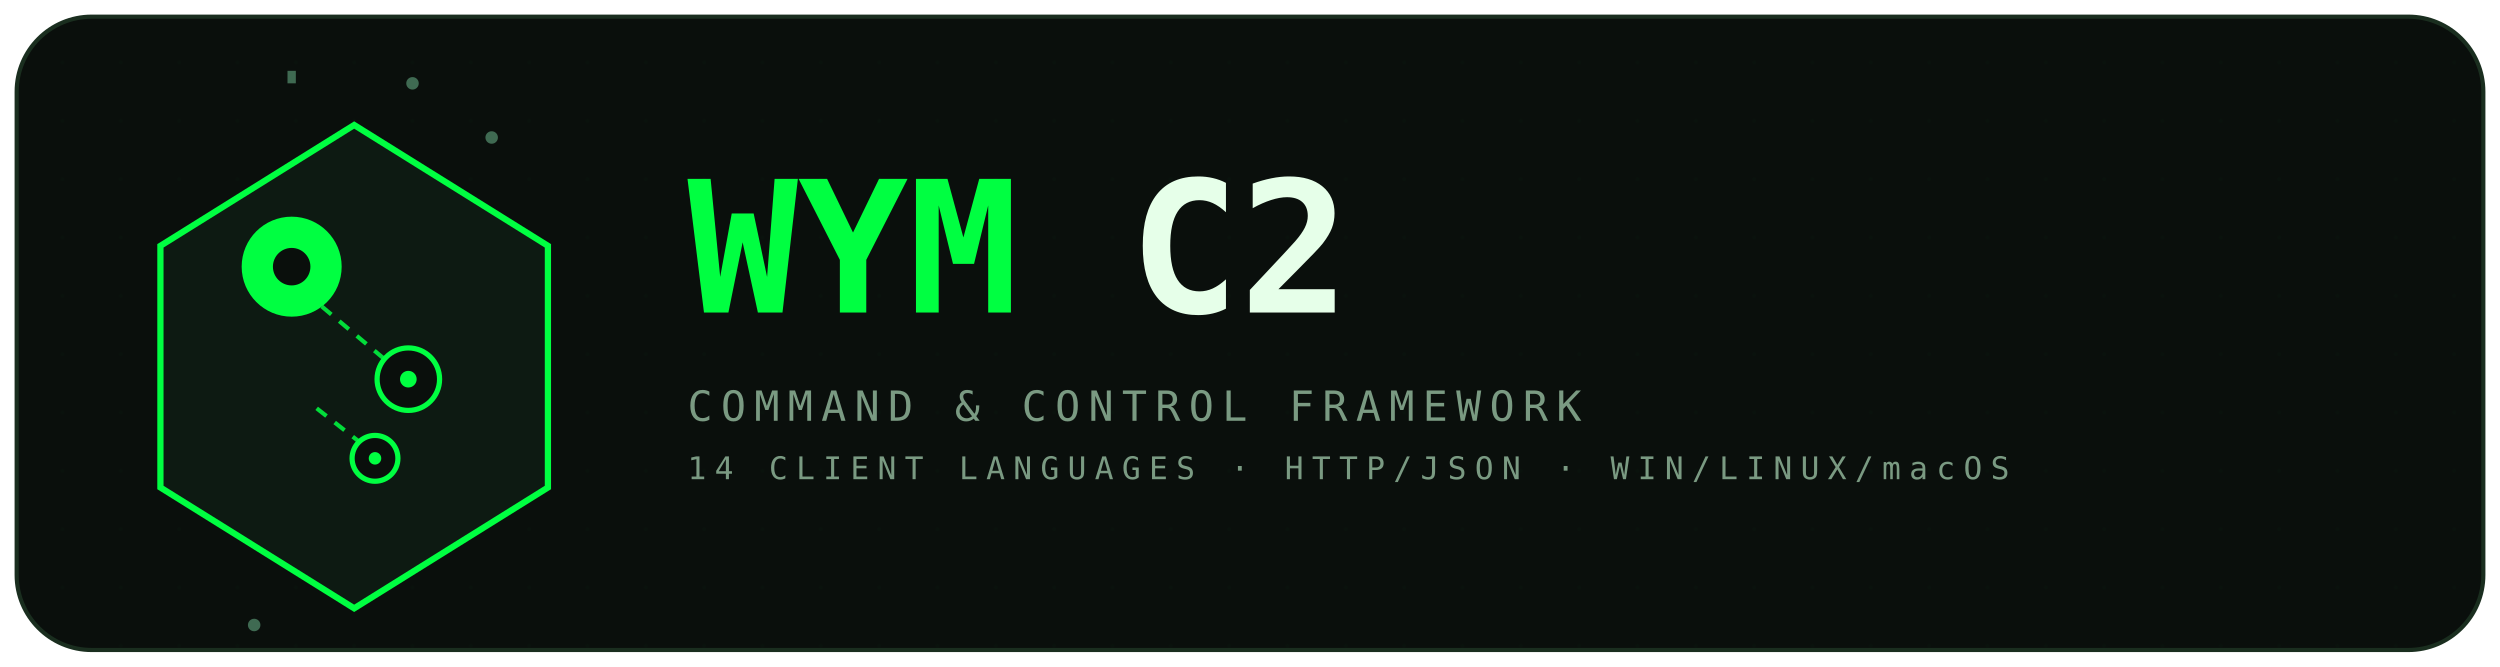
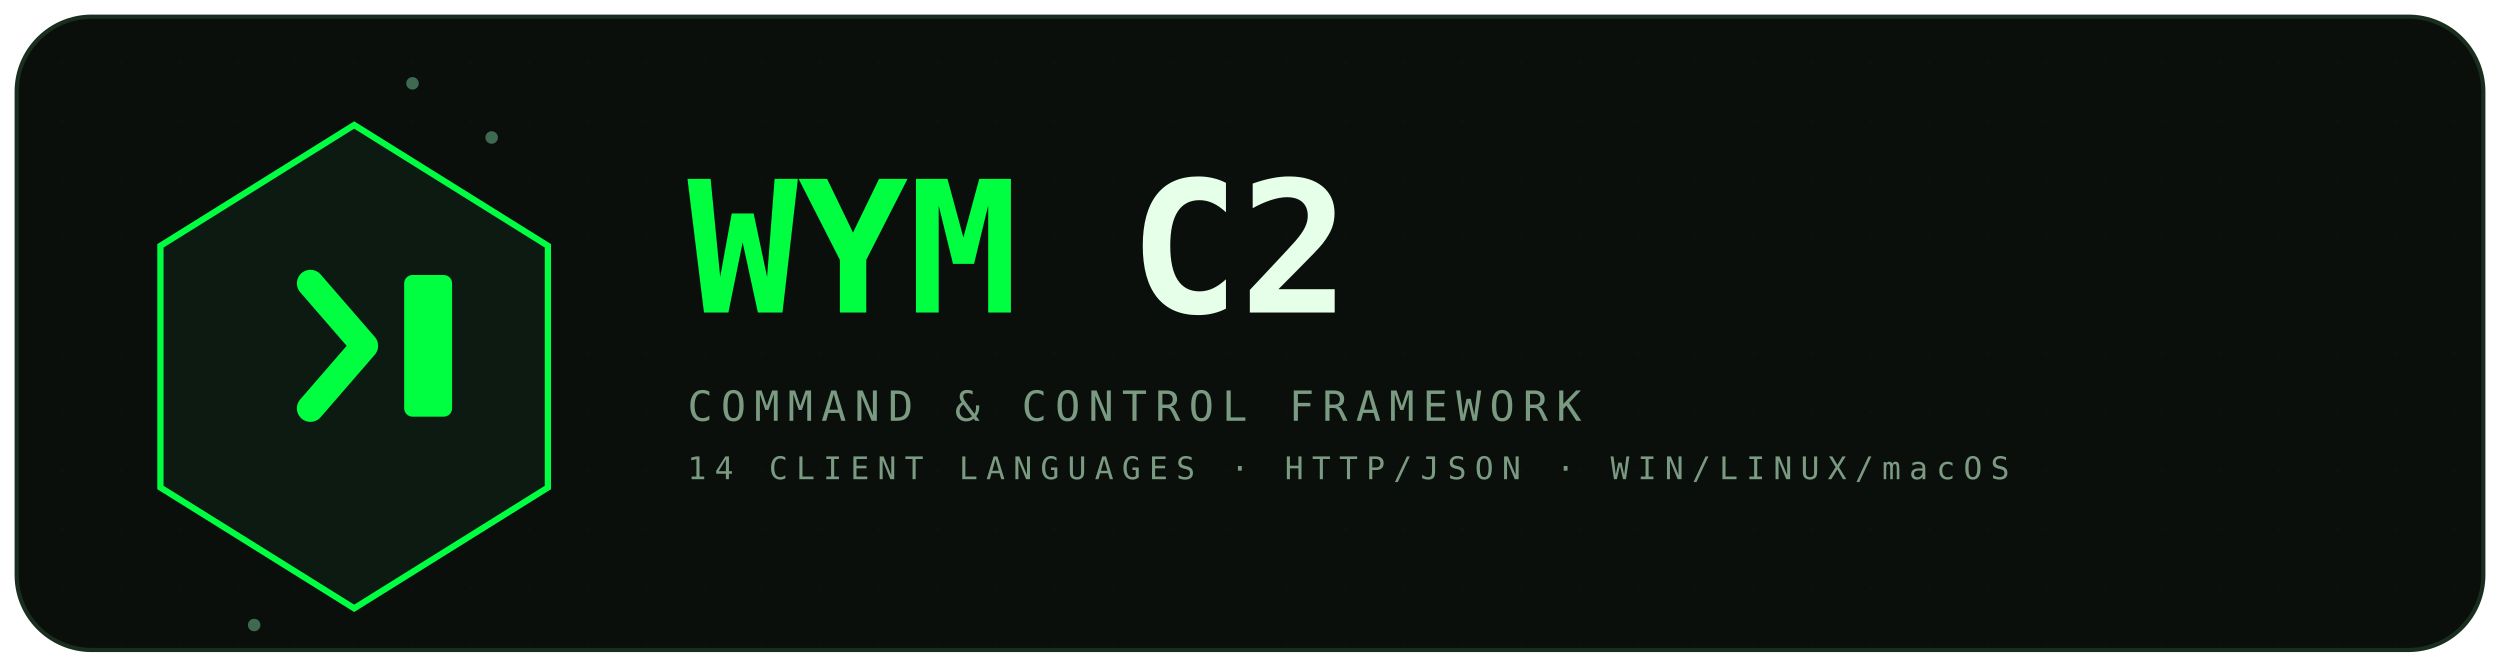
<svg xmlns="http://www.w3.org/2000/svg" viewBox="0 0 1200 320" role="img" aria-label="Wym C2 logo">
  <defs>
    <style>
      .bg   { fill: #0a0f0c; stroke: #1a2e1f; stroke-width: 2px; }
      .hex  { fill: #0d1a12; stroke: #00ff41; stroke-width: 3px; }
      .acc  { fill: #00ff41; }
-       .lnk  { stroke: #00ff41; stroke-width: 2px; stroke-dasharray: 6 5; opacity: .85; }
-       .node { fill: #0a0f0c; stroke: #00ff41; stroke-width: 2.5px; }
-       .core { fill: #0a0f0c; }
      .t1   { font-family: 'JetBrains Mono', 'Cascadia Code', Consolas, monospace; font-weight: bold; fill: #00ff41; }
      .t2   { font-family: 'JetBrains Mono', 'Cascadia Code', Consolas, monospace; font-weight: bold; fill: #e6ffe9; }
      .tag  { font-family: 'JetBrains Mono', 'Cascadia Code', Consolas, monospace; fill: #7a9a82; letter-spacing: 4px; }
      .dot  { fill: #3f6a52; }
    </style>
    <pattern id="mesh" width="28" height="28" patternUnits="userSpaceOnUse">
      <circle cx="2" cy="2" r="1" fill="#00ff41" opacity="0.22" />
    </pattern>
  </defs>
  <rect class="bg" x="8" y="8" width="1184" height="304" rx="36" />
  <rect x="8" y="8" width="1184" height="304" rx="36" fill="url(#mesh)" opacity="0.05" />
  <polygon class="hex" points="170,60 263,118 263,234 170,292 77,234 77,118" />
-   <line class="lnk" x1="146" y1="140" x2="196" y2="182" />
-   <line class="lnk" x1="152" y1="196" x2="180" y2="218" />
-   <circle class="acc" cx="140" cy="128" r="24" />
-   <circle class="core" cx="140" cy="128" r="9" />
-   <path d="M138 34h4v6h-4z" fill="#3f6a52" />
+   <path d="M 149 136 L 175 166 L 149 196" fill="none" stroke="#00ff41" stroke-width="13" stroke-linecap="round" stroke-linejoin="round" />
+   <rect x="194" y="132" width="23" height="68" rx="4" fill="#00ff41" />
  <circle cx="198" cy="40" r="3" class="dot" />
  <circle cx="236" cy="66" r="3" class="dot" />
  <circle cx="122" cy="300" r="3" class="dot" />
-   <circle class="node" cx="196" cy="182" r="15" />
-   <circle class="node" cx="180" cy="220" r="11" />
-   <circle class="acc" cx="196" cy="182" r="4" />
-   <circle class="acc" cx="180" cy="220" r="3" />
  <text class="t1" x="330" y="150" font-size="88">WYM</text>
  <text class="t2" x="542" y="150" font-size="88">C2</text>
  <text class="tag" x="330" y="202" font-size="20">COMMAND &amp; CONTROL FRAMEWORK</text>
  <text class="tag" x="330" y="230" font-size="15" letter-spacing="2px">14 CLIENT LANGUAGES  ·  HTTP/JSON  ·  WIN/LINUX/macOS</text>
</svg>
